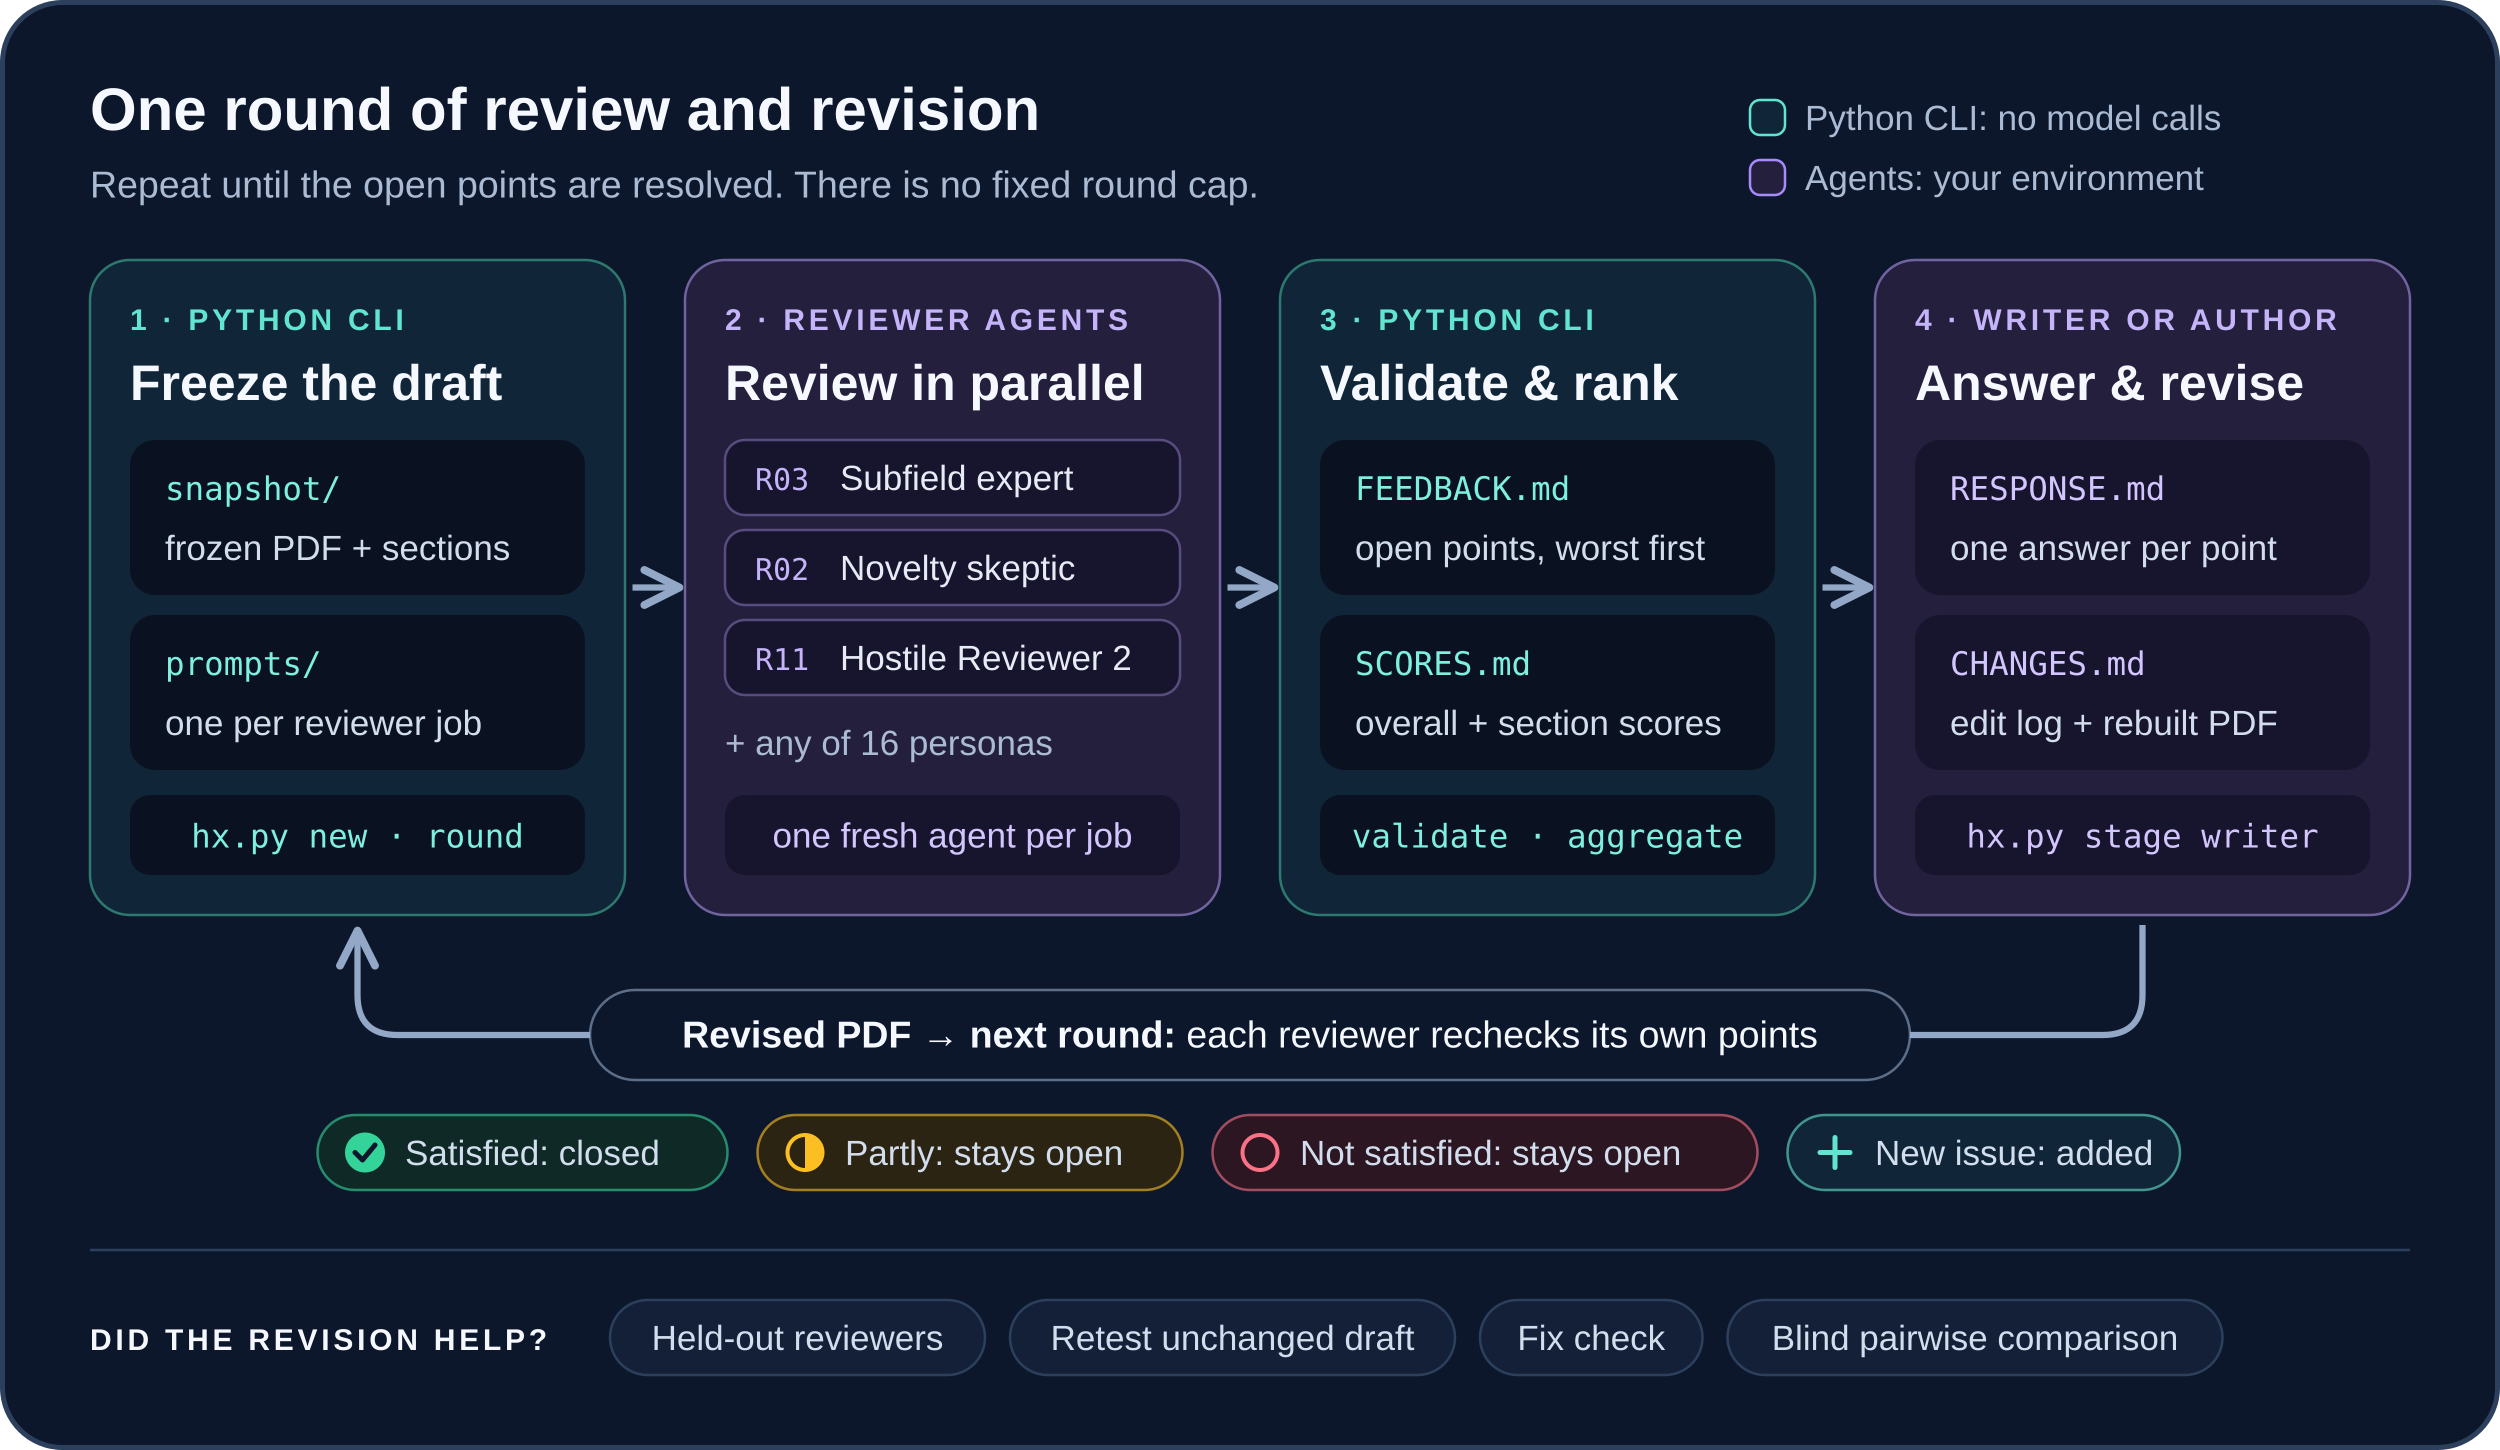
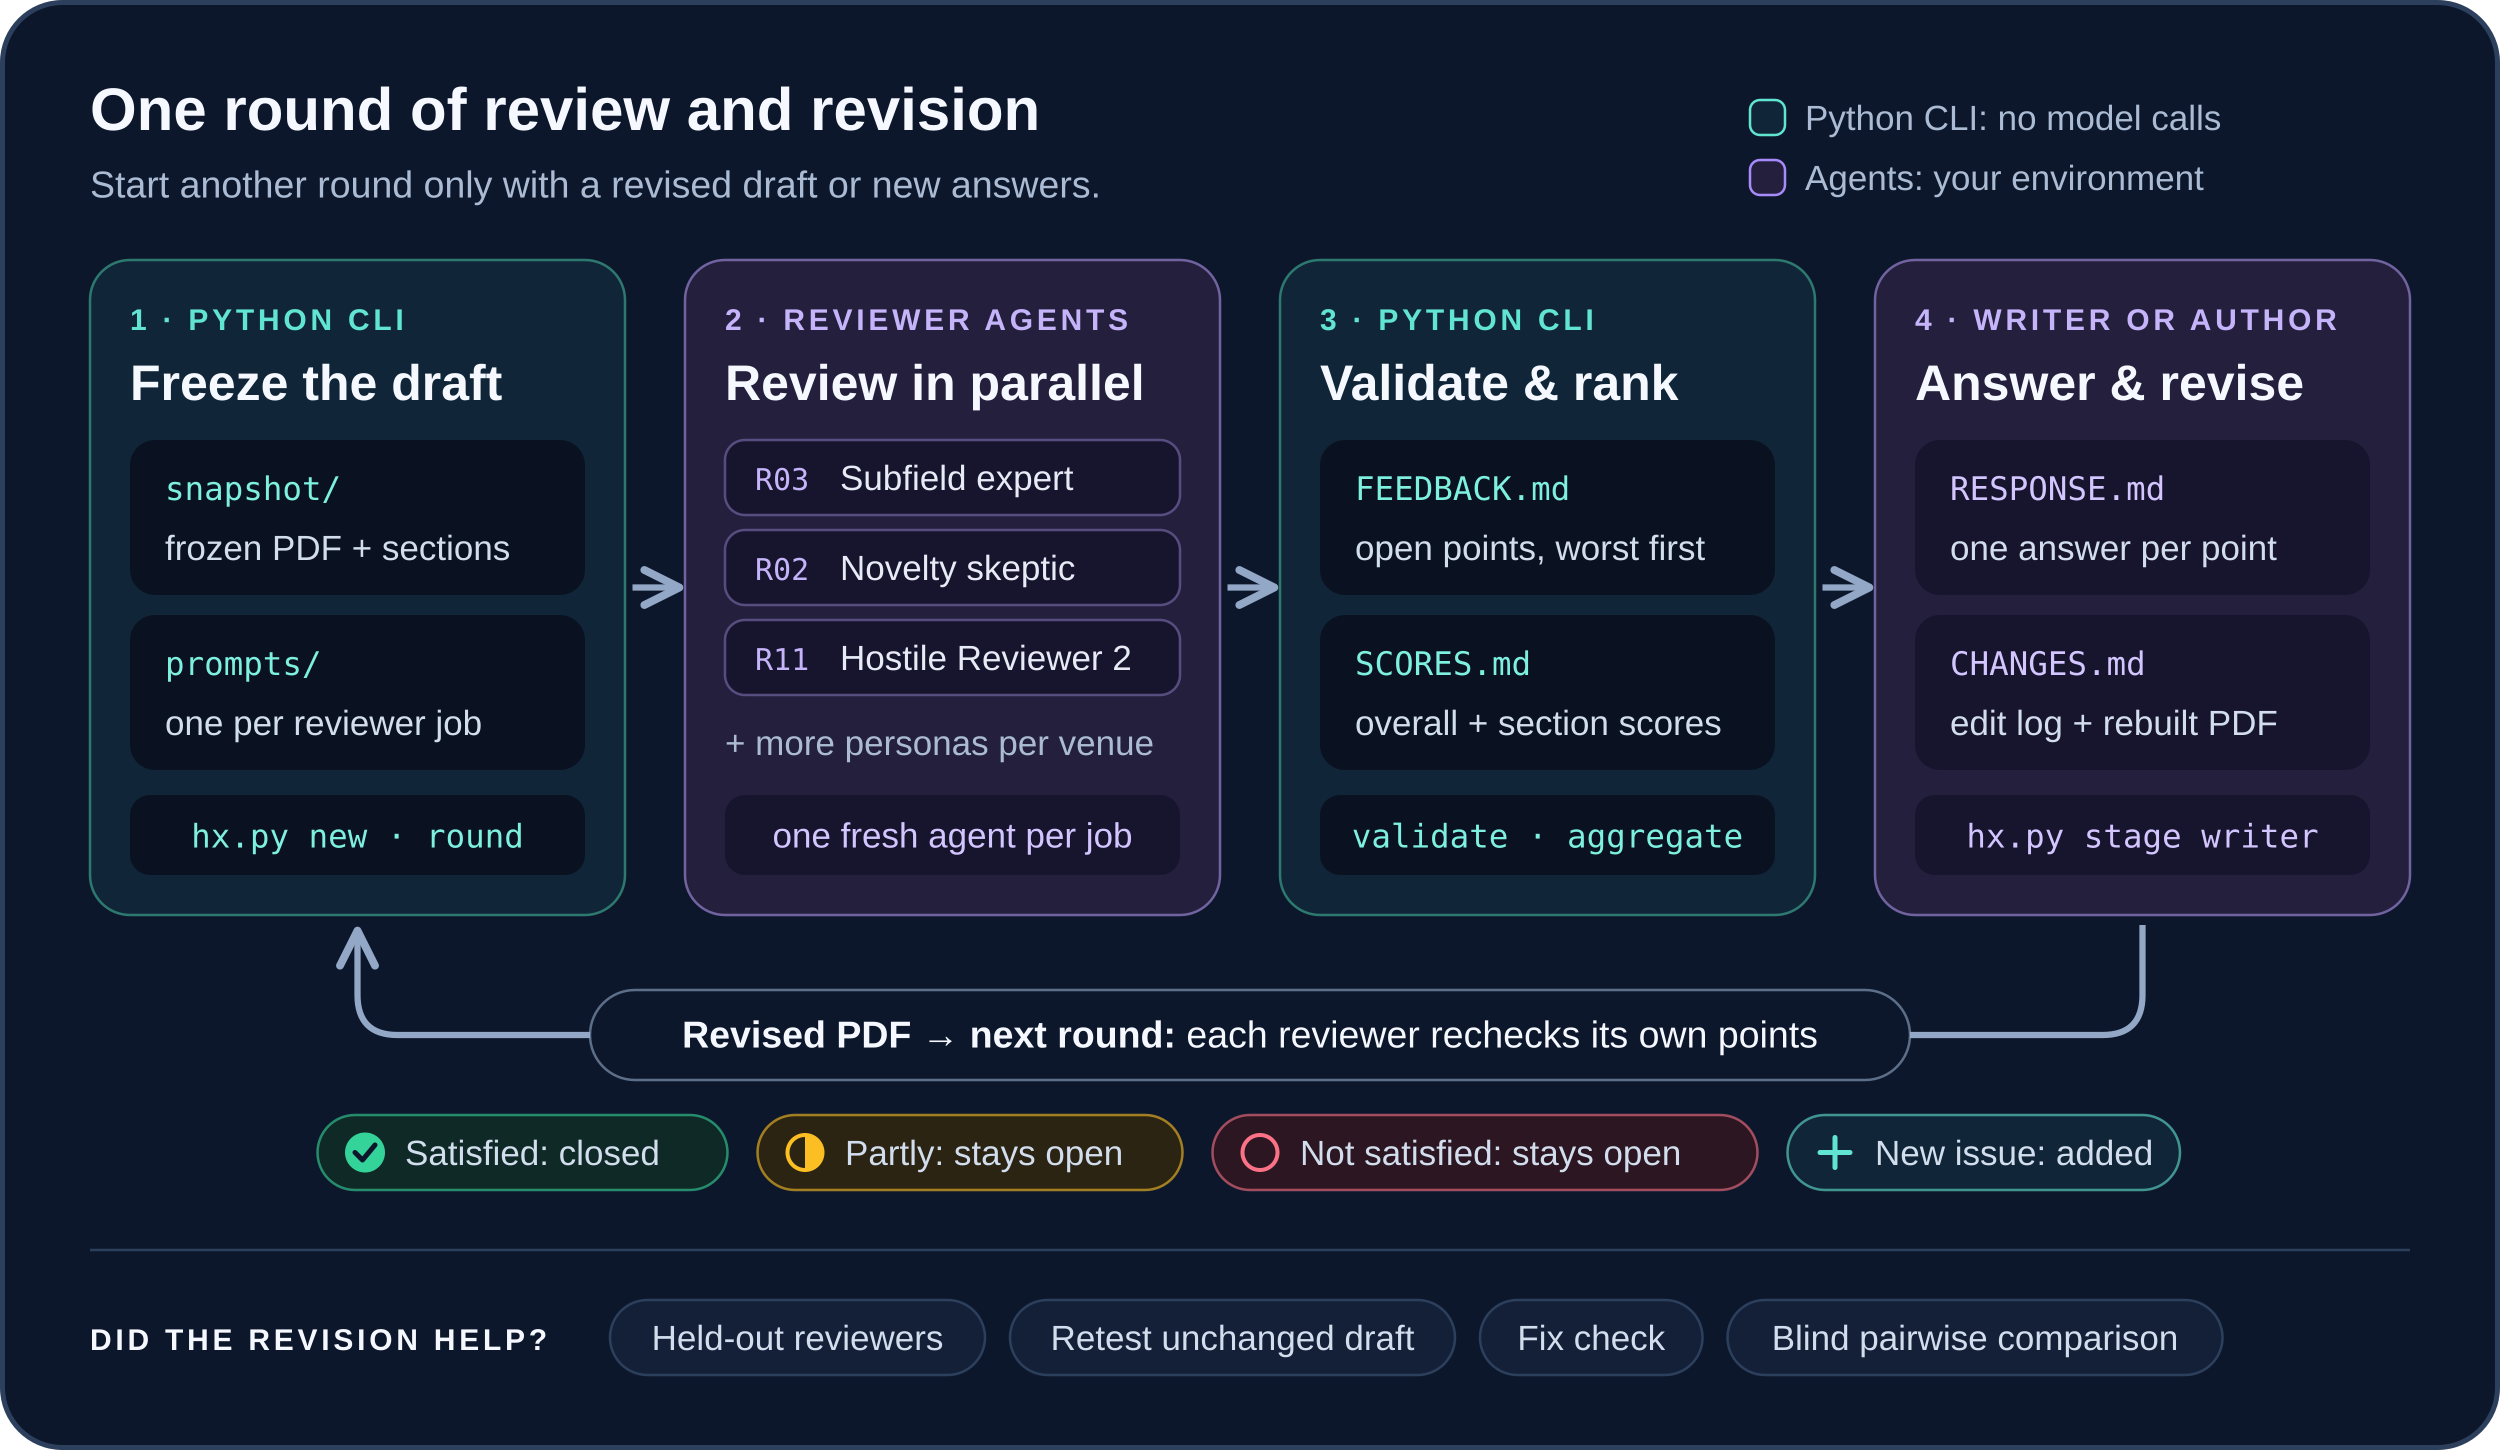
<svg xmlns="http://www.w3.org/2000/svg" width="1000" height="580" viewBox="0 0 1000 580" role="img" aria-labelledby="title desc">
  <defs>
    <marker id="arrow" viewBox="0 0 10 10" refX="8" refY="5" markerWidth="7" markerHeight="7" orient="auto">
      <path d="M1 1 9 5 1 9" fill="none" stroke="#93a8c6" stroke-width="1.8" stroke-linecap="round" stroke-linejoin="round" />
    </marker>
  </defs>
  <rect x="1" y="1" width="998" height="578" rx="24" fill="#0d172b" stroke="#2c3f5c" stroke-width="2" />
  <g font-family="Arial, Helvetica, sans-serif">
    <text x="36" y="52" font-size="24" font-weight="700" fill="#f5f8ff">One round of review and revision</text>
-     <text x="36" y="79" font-size="15" fill="#aabbd3">Repeat until the open points are resolved. There is no fixed round cap.</text>
+     <text x="36" y="79" font-size="15" fill="#aabbd3">Start another round only with a revised draft or new answers.</text>
    <rect x="700" y="40" width="14" height="14" rx="4" fill="#102638" stroke="#62e5d0" />
    <text x="722" y="52" font-size="14" fill="#aabbd3">Python CLI: no model calls</text>
    <rect x="700" y="64" width="14" height="14" rx="4" fill="#231f3c" stroke="#a78bfa" />
    <text x="722" y="76" font-size="14" fill="#aabbd3">Agents: your environment</text>
    <g fill="none" stroke="#93a8c6" stroke-width="2.5" marker-end="url(#arrow)">
      <path d="M253 235H270" />
      <path d="M491 235H508" />
      <path d="M729 235H746" />
    </g>
    <rect x="36" y="104" width="214" height="262" rx="16" fill="#102638" stroke="#2d786f" />
    <text x="52" y="132" font-size="12" font-weight="700" letter-spacing="1.5" fill="#62e5d0">1 · PYTHON CLI</text>
    <text x="52" y="160" font-size="20" font-weight="700" fill="#f5f8ff">Freeze the draft</text>
    <rect x="52" y="176" width="182" height="62" rx="10" fill="#0a1222" />
    <text x="66" y="200" font-family="Consolas, Menlo, 'DejaVu Sans Mono', monospace" font-size="13" fill="#7ef0df">snapshot/</text>
    <text x="66" y="224" font-size="14" fill="#d2deed">frozen PDF + sections</text>
    <rect x="52" y="246" width="182" height="62" rx="10" fill="#0a1222" />
    <text x="66" y="270" font-family="Consolas, Menlo, 'DejaVu Sans Mono', monospace" font-size="13" fill="#7ef0df">prompts/</text>
    <text x="66" y="294" font-size="14" fill="#d2deed">one per reviewer job</text>
    <rect x="52" y="318" width="182" height="32" rx="8" fill="#0a1222" />
    <text x="143" y="339" text-anchor="middle" font-family="Consolas, Menlo, 'DejaVu Sans Mono', monospace" font-size="13" fill="#7ef0df">hx.py new · round</text>
    <rect x="274" y="104" width="214" height="262" rx="16" fill="#231f3c" stroke="#71639f" />
    <text x="290" y="132" font-size="12" font-weight="700" letter-spacing="1.5" fill="#c5b4fa">2 · REVIEWER AGENTS</text>
    <text x="290" y="160" font-size="20" font-weight="700" fill="#f5f8ff">Review in parallel</text>
    <g font-size="14" fill="#e6ebf5">
      <rect x="290" y="176" width="182" height="30" rx="8" fill="#17142e" stroke="#71639f" stroke-opacity=".7" />
      <text x="302" y="196" font-family="Consolas, Menlo, 'DejaVu Sans Mono', monospace" font-size="12" fill="#c5b4fa">R03</text>
      <text x="336" y="196">Subfield expert</text>
      <rect x="290" y="212" width="182" height="30" rx="8" fill="#17142e" stroke="#71639f" stroke-opacity=".7" />
      <text x="302" y="232" font-family="Consolas, Menlo, 'DejaVu Sans Mono', monospace" font-size="12" fill="#c5b4fa">R02</text>
      <text x="336" y="232">Novelty skeptic</text>
      <rect x="290" y="248" width="182" height="30" rx="8" fill="#17142e" stroke="#71639f" stroke-opacity=".7" />
      <text x="302" y="268" font-family="Consolas, Menlo, 'DejaVu Sans Mono', monospace" font-size="12" fill="#c5b4fa">R11</text>
      <text x="336" y="268">Hostile Reviewer 2</text>
    </g>
-     <text x="290" y="302" font-size="14" fill="#aabbd3">+ any of 16 personas</text>
+     <text x="290" y="302" font-size="14" fill="#aabbd3">+ more personas per venue</text>
    <rect x="290" y="318" width="182" height="32" rx="8" fill="#17142e" />
    <text x="381" y="339" text-anchor="middle" font-size="14" fill="#d3c6ff">one fresh agent per job</text>
    <rect x="512" y="104" width="214" height="262" rx="16" fill="#102638" stroke="#2d786f" />
    <text x="528" y="132" font-size="12" font-weight="700" letter-spacing="1.5" fill="#62e5d0">3 · PYTHON CLI</text>
    <text x="528" y="160" font-size="20" font-weight="700" fill="#f5f8ff">Validate &amp; rank</text>
    <rect x="528" y="176" width="182" height="62" rx="10" fill="#0a1222" />
    <text x="542" y="200" font-family="Consolas, Menlo, 'DejaVu Sans Mono', monospace" font-size="13" fill="#7ef0df">FEEDBACK.md</text>
    <text x="542" y="224" font-size="14" fill="#d2deed">open points, worst first</text>
    <rect x="528" y="246" width="182" height="62" rx="10" fill="#0a1222" />
    <text x="542" y="270" font-family="Consolas, Menlo, 'DejaVu Sans Mono', monospace" font-size="13" fill="#7ef0df">SCORES.md</text>
    <text x="542" y="294" font-size="14" fill="#d2deed">overall + section scores</text>
    <rect x="528" y="318" width="182" height="32" rx="8" fill="#0a1222" />
    <text x="619" y="339" text-anchor="middle" font-family="Consolas, Menlo, 'DejaVu Sans Mono', monospace" font-size="13" fill="#7ef0df">validate · aggregate</text>
    <rect x="750" y="104" width="214" height="262" rx="16" fill="#231f3c" stroke="#71639f" />
    <text x="766" y="132" font-size="12" font-weight="700" letter-spacing="1.5" fill="#c5b4fa">4 · WRITER OR AUTHOR</text>
    <text x="766" y="160" font-size="20" font-weight="700" fill="#f5f8ff">Answer &amp; revise</text>
    <rect x="766" y="176" width="182" height="62" rx="10" fill="#17142e" />
    <text x="780" y="200" font-family="Consolas, Menlo, 'DejaVu Sans Mono', monospace" font-size="13" fill="#d3c6ff">RESPONSE.md</text>
    <text x="780" y="224" font-size="14" fill="#d2deed">one answer per point</text>
    <rect x="766" y="246" width="182" height="62" rx="10" fill="#17142e" />
    <text x="780" y="270" font-family="Consolas, Menlo, 'DejaVu Sans Mono', monospace" font-size="13" fill="#d3c6ff">CHANGES.md</text>
    <text x="780" y="294" font-size="14" fill="#d2deed">edit log + rebuilt PDF</text>
    <rect x="766" y="318" width="182" height="32" rx="8" fill="#17142e" />
    <text x="857" y="339" text-anchor="middle" font-family="Consolas, Menlo, 'DejaVu Sans Mono', monospace" font-size="13" fill="#d3c6ff">hx.py stage writer</text>
    <path d="M857 370V398Q857 414 841 414H159Q143 414 143 398V374" fill="none" stroke="#93a8c6" stroke-width="2.5" marker-end="url(#arrow)" />
    <rect x="236" y="396" width="528" height="36" rx="18" fill="#0d172b" stroke="#93a8c6" stroke-opacity=".6" />
    <text x="500" y="419" text-anchor="middle" font-size="15" fill="#f5f8ff">
      <tspan font-weight="700">Revised PDF → next round:</tspan> each reviewer rechecks its own points</text>
    <g font-size="14" fill="#d2deed">
      <rect x="127" y="446" width="164" height="30" rx="15" fill="#0f2a26" stroke="#34d399" stroke-opacity=".6" />
      <circle cx="146" cy="461" r="8" fill="#34d399" />
      <path d="m142 461 3 3 5-6" fill="none" stroke="#0d172b" stroke-width="2" stroke-linecap="round" stroke-linejoin="round" />
      <text x="162" y="466">Satisfied: closed</text>
      <rect x="303" y="446" width="170" height="30" rx="15" fill="#2b2412" stroke="#fbbf24" stroke-opacity=".6" />
      <circle cx="322" cy="461" r="7" fill="none" stroke="#fbbf24" stroke-width="1.6" />
      <path d="M322 454a7 7 0 0 1 0 14z" fill="#fbbf24" />
      <text x="338" y="466">Partly: stays open</text>
      <rect x="485" y="446" width="218" height="30" rx="15" fill="#2c1622" stroke="#fb7185" stroke-opacity=".6" />
      <circle cx="504" cy="461" r="7" fill="none" stroke="#fb7185" stroke-width="1.6" />
      <text x="520" y="466">Not satisfied: stays open</text>
      <rect x="715" y="446" width="157" height="30" rx="15" fill="#102638" stroke="#62e5d0" stroke-opacity=".6" />
      <path d="M734 455v12M728 461h12" stroke="#62e5d0" stroke-width="2" stroke-linecap="round" />
      <text x="750" y="466">New issue: added</text>
    </g>
    <path d="M36 500H964" stroke="#2c3f5c" />
    <text x="36" y="540" font-size="12" font-weight="700" letter-spacing="1.5" fill="#f5f8ff">DID THE REVISION HELP?</text>
    <g font-size="14" fill="#d2deed" text-anchor="middle">
      <rect x="244" y="520" width="150" height="30" rx="15" fill="#132038" stroke="#2c3f5c" />
      <text x="319" y="540">Held-out reviewers</text>
      <rect x="404" y="520" width="178" height="30" rx="15" fill="#132038" stroke="#2c3f5c" />
      <text x="493" y="540">Retest unchanged draft</text>
      <rect x="592" y="520" width="89" height="30" rx="15" fill="#132038" stroke="#2c3f5c" />
      <text x="636.5" y="540">Fix check</text>
      <rect x="691" y="520" width="198" height="30" rx="15" fill="#132038" stroke="#2c3f5c" />
      <text x="790" y="540">Blind pairwise comparison</text>
    </g>
  </g>
</svg>
